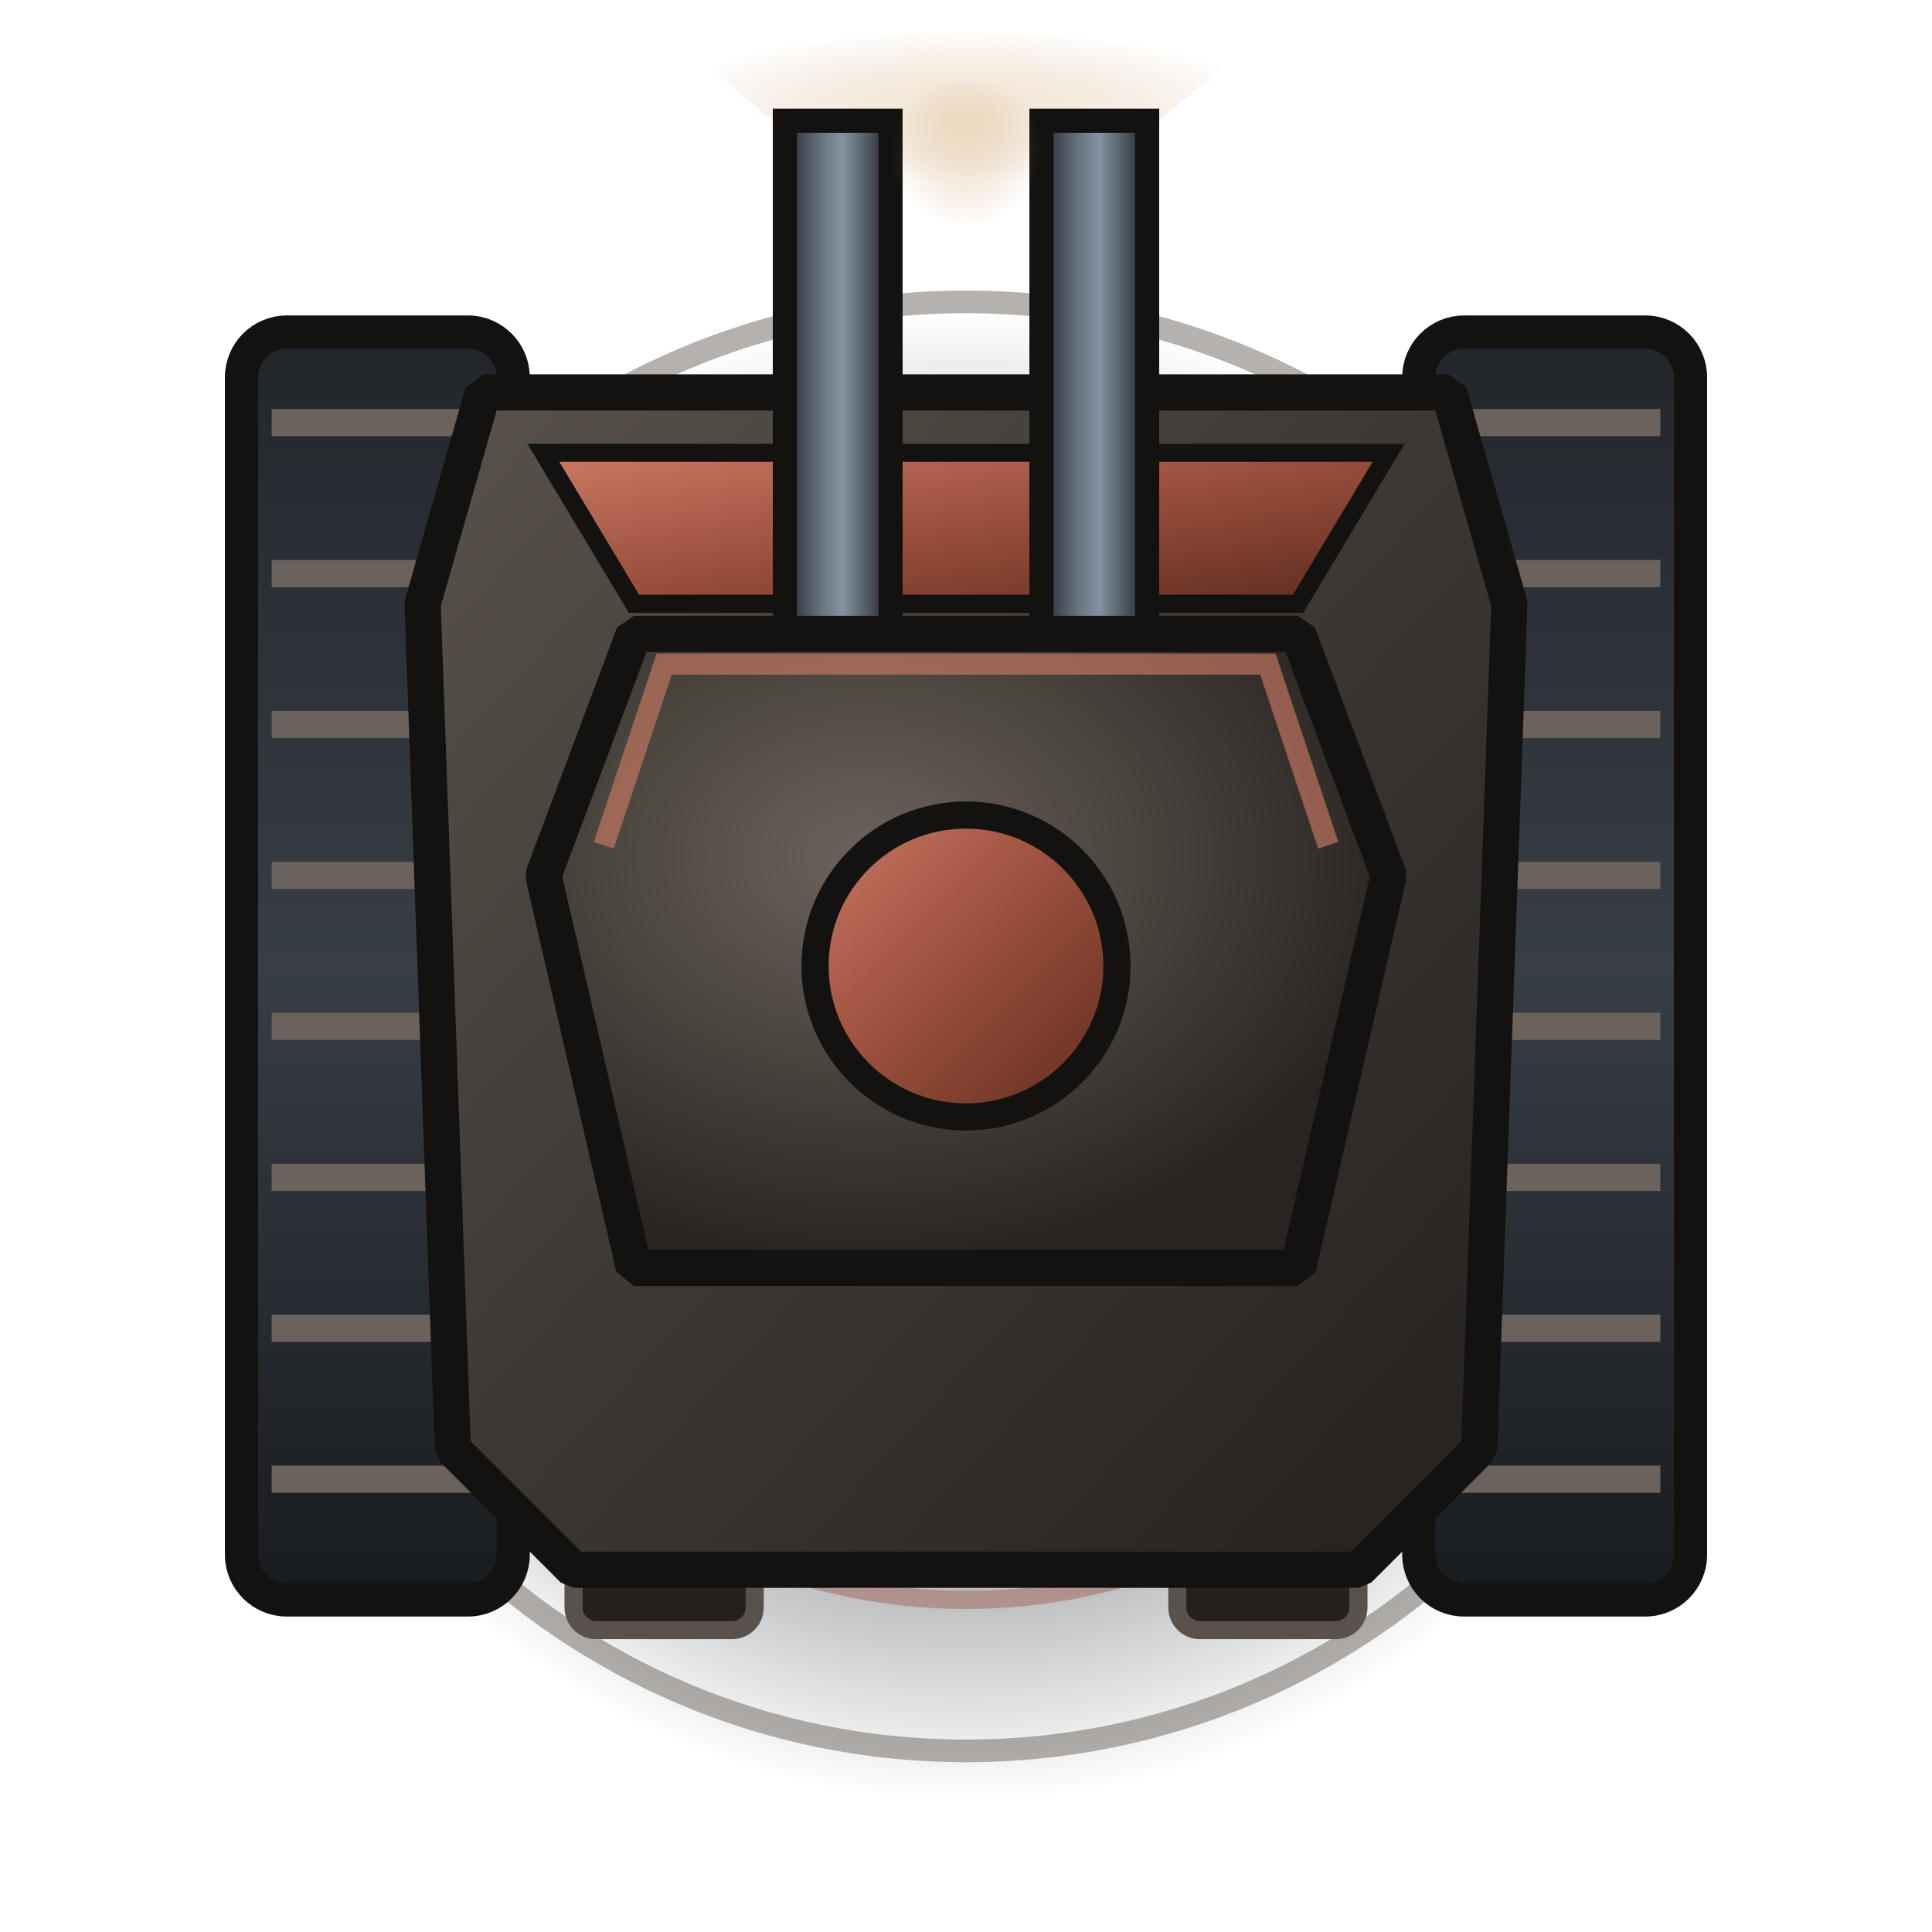
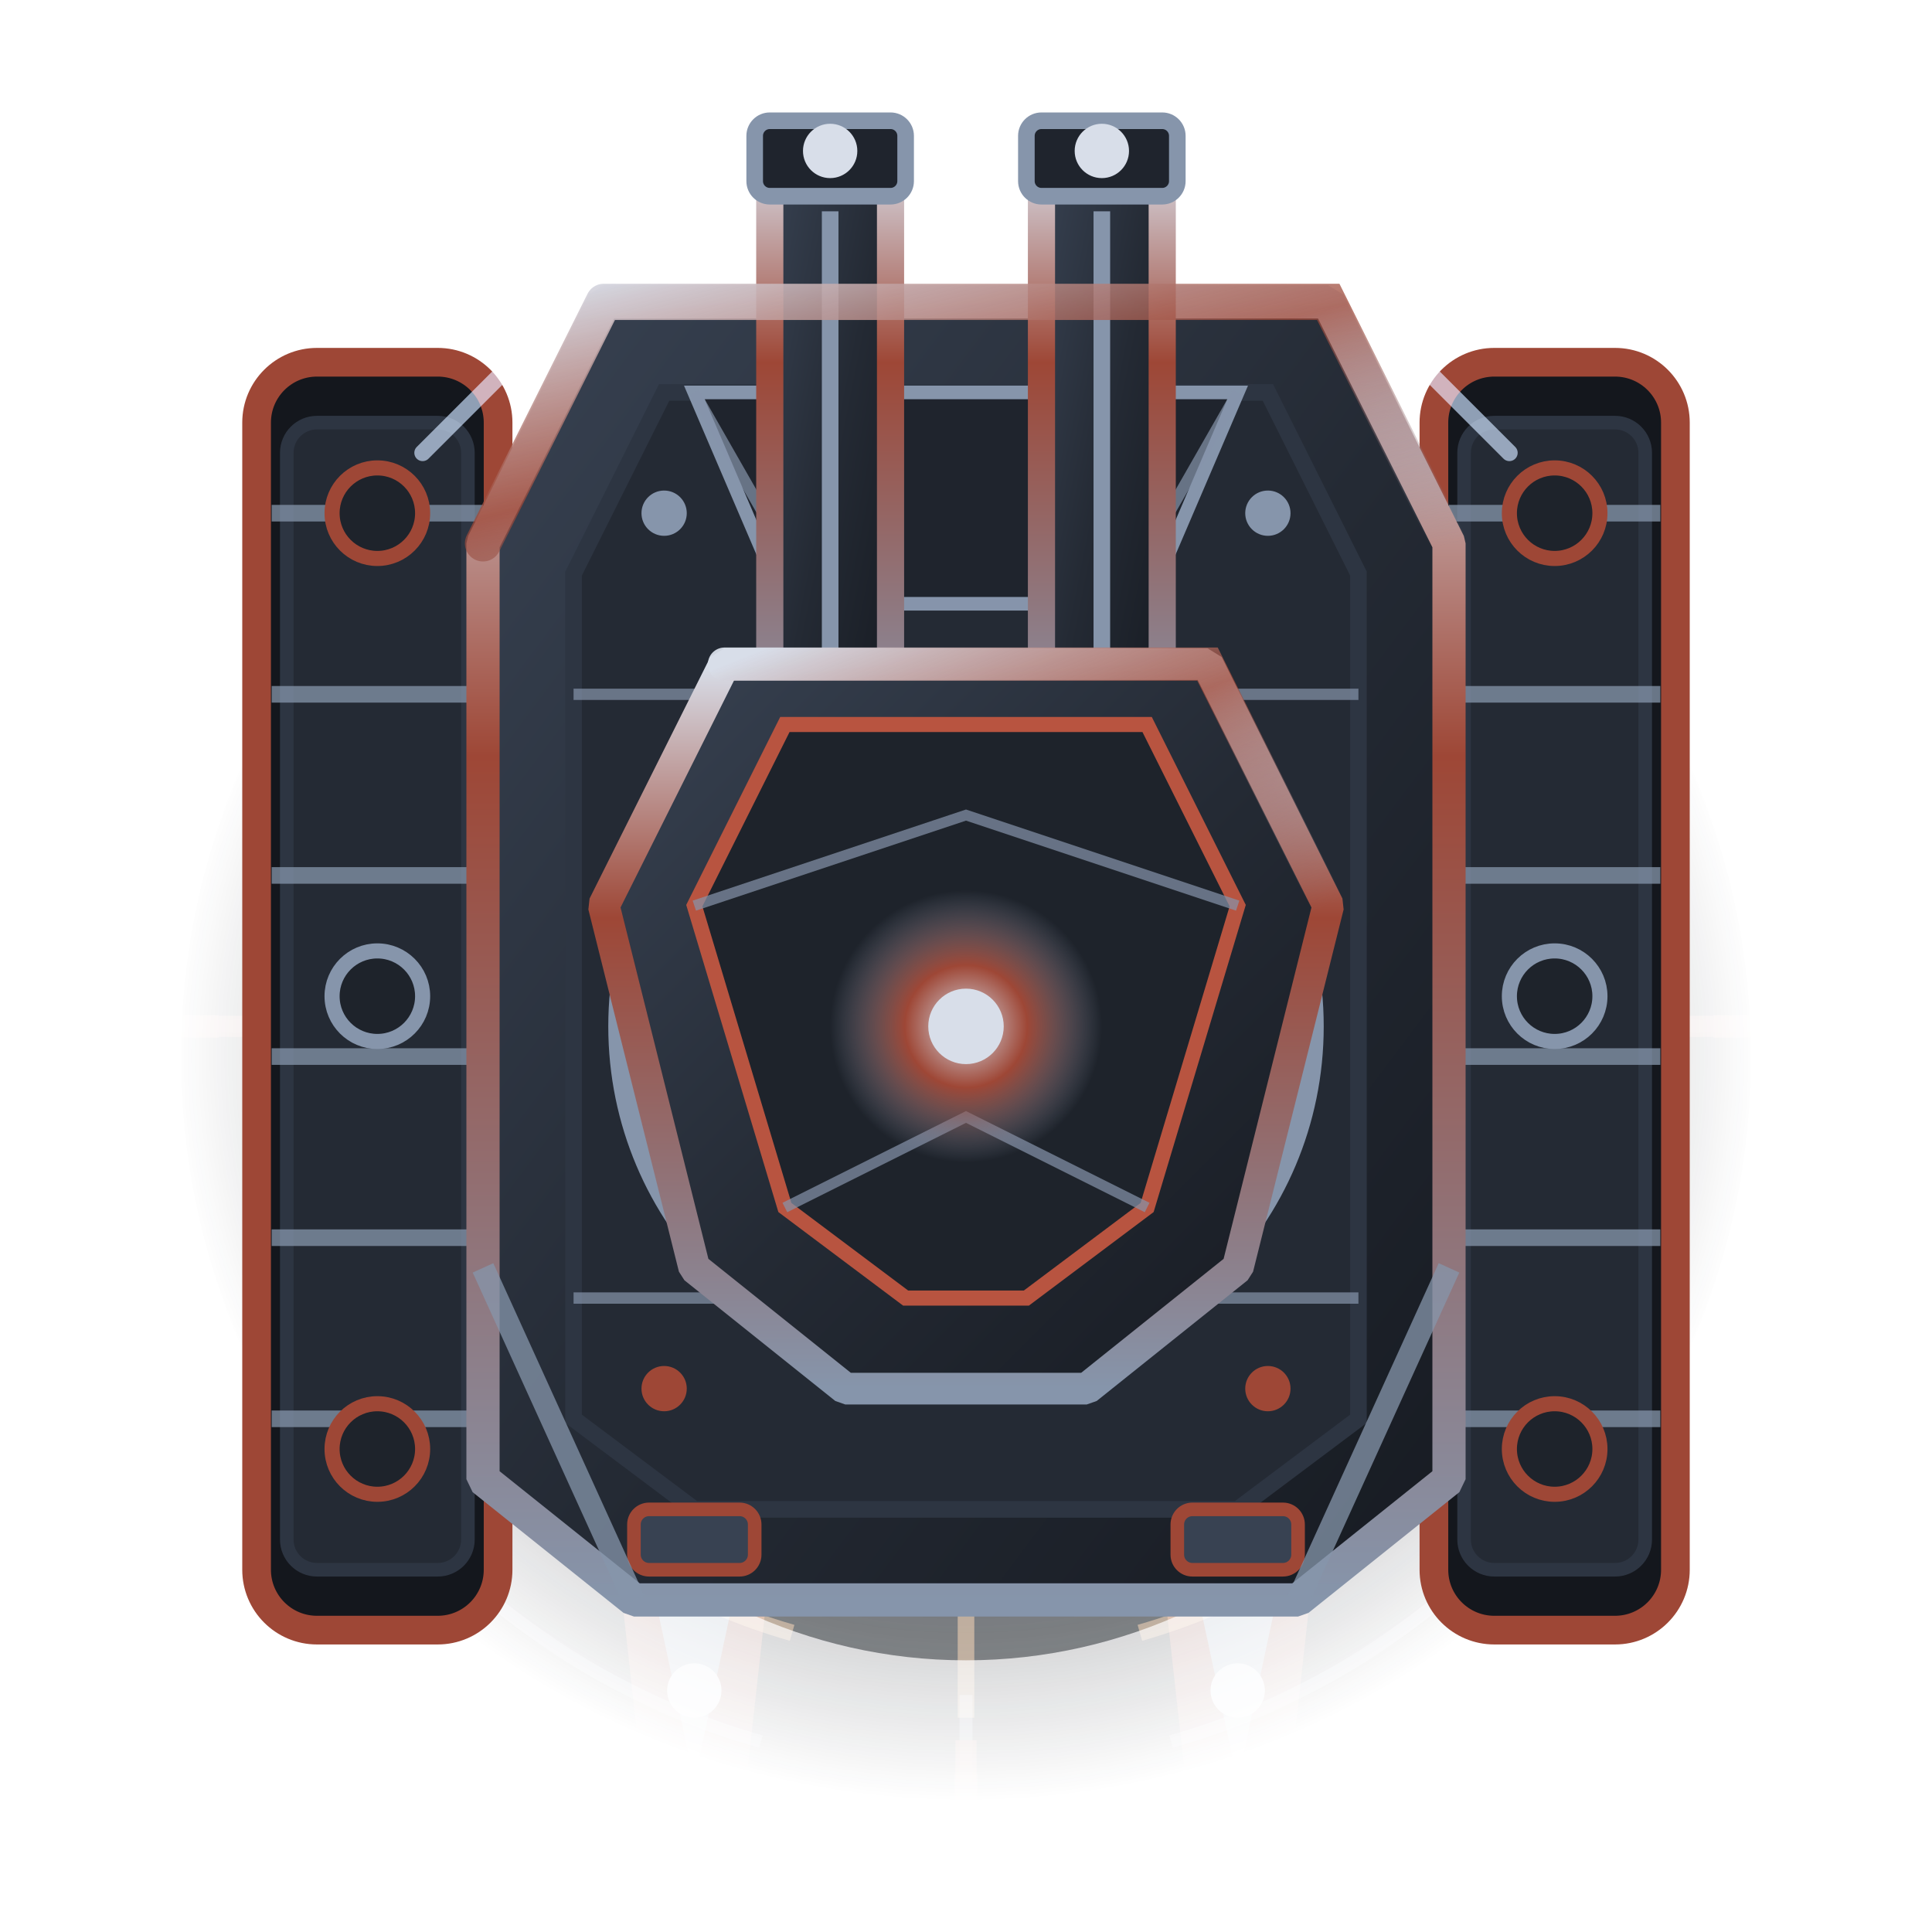
- <svg xmlns="http://www.w3.org/2000/svg" viewBox="0 0 128 128" width="128" height="128">
+ <svg xmlns="http://www.w3.org/2000/svg" viewBox="0 0 128 128" fill="none" data-rig-id="enemy-raider-rig" data-root-anchor="64,68" data-has-aura="true">
  <defs>
-     <radialGradient id="tb-shadow" cx="50%" cy="50%" r="50%">
-       <stop offset="0%" stop-color="#0b0d10" stop-opacity="0.72" />
-       <stop offset="68%" stop-color="#111419" stop-opacity="0.32" />
-       <stop offset="100%" stop-color="#111419" stop-opacity="0" />
+     <radialGradient id="rd-shadow-grad" cx="50%" cy="50%" r="50%">
+       <stop offset="0%" stop-color="#12151a" stop-opacity="0.72" />
+       <stop offset="62%" stop-color="#171b22" stop-opacity="0.32" />
+       <stop offset="100%" stop-color="#171b22" stop-opacity="0" />
    </radialGradient>
-     <linearGradient id="blued-hull" x1="0" y1="0" x2="1" y2="1">
-       <stop offset="0%" stop-color="#5c6878" />
-       <stop offset="45%" stop-color="#3f4854" />
-       <stop offset="100%" stop-color="#252b33" />
+     <radialGradient id="rd-aura-field" cx="50%" cy="50%" r="50%">
+       <stop offset="0%" stop-color="#b85440" stop-opacity="0.28" />
+       <stop offset="55%" stop-color="#8695ab" stop-opacity="0.14" />
+       <stop offset="100%" stop-color="#171b22" stop-opacity="0" />
+     </radialGradient>
+     <linearGradient id="rd-hull-obsidian" x1="0%" y1="0%" x2="100%" y2="100%">
+       <stop offset="0%" stop-color="#384252" />
+       <stop offset="52%" stop-color="#242a34" />
+       <stop offset="100%" stop-color="#171b22" />
    </linearGradient>
-     <radialGradient id="blued-turret" cx="38%" cy="35%" r="65%">
-       <stop offset="0%" stop-color="#6e7c8f" />
-       <stop offset="55%" stop-color="#444e5c" />
-       <stop offset="100%" stop-color="#262c35" />
-     </radialGradient>
-     <linearGradient id="tungsten-plate" x1="0" y1="0" x2="1" y2="1">
-       <stop offset="0%" stop-color="#738294" />
-       <stop offset="50%" stop-color="#4e5968" />
-       <stop offset="100%" stop-color="#2c333d" />
+     <linearGradient id="rd-neon-edge" x1="0%" y1="0%" x2="0%" y2="100%">
+       <stop offset="0%" stop-color="#d8dee9" />
+       <stop offset="35%" stop-color="#9e4736" />
+       <stop offset="100%" stop-color="#8695ab" />
    </linearGradient>
-     <linearGradient id="enemy-cast-hull" x1="0" y1="0" x2="1" y2="1">
-       <stop offset="0%" stop-color="#59524c" />
-       <stop offset="48%" stop-color="#3d3834" />
-       <stop offset="100%" stop-color="#24201e" />
+     <linearGradient id="rd-rim-glow" x1="0%" y1="0%" x2="100%" y2="100%">
+       <stop offset="0%" stop-color="#d8dee9" stop-opacity="0.95" />
+       <stop offset="45%" stop-color="#9e4736" stop-opacity="0.75" />
+       <stop offset="100%" stop-color="#8695ab" stop-opacity="0" />
    </linearGradient>
-     <radialGradient id="enemy-cast-turret" cx="38%" cy="35%" r="65%">
-       <stop offset="0%" stop-color="#6b625b" />
-       <stop offset="55%" stop-color="#47413c" />
-       <stop offset="100%" stop-color="#292421" />
-     </radialGradient>
-     <linearGradient id="steel-barrel" x1="0" y1="0" x2="1" y2="0">
-       <stop offset="0%" stop-color="#23282e" />
-       <stop offset="35%" stop-color="#697480" />
-       <stop offset="55%" stop-color="#8592a1" />
-       <stop offset="100%" stop-color="#1e2228" />
-     </linearGradient>
-     <linearGradient id="steel-tread" x1="0" y1="0" x2="0" y2="1">
-       <stop offset="0%" stop-color="#22262b" />
-       <stop offset="50%" stop-color="#383e46" />
-       <stop offset="100%" stop-color="#181b1f" />
-     </linearGradient>
-     <linearGradient id="brass-trim" x1="0" y1="0" x2="1" y2="1">
-       <stop offset="0%" stop-color="#d8b584" />
-       <stop offset="50%" stop-color="#b0804c" />
-       <stop offset="100%" stop-color="#634524" />
-     </linearGradient>
-     <linearGradient id="primer-trim" x1="0" y1="0" x2="1" y2="1">
-       <stop offset="0%" stop-color="#c97a63" />
-       <stop offset="50%" stop-color="#994e3b" />
-       <stop offset="100%" stop-color="#5c2b1f" />
-     </linearGradient>
-     <radialGradient id="warm-muzzle" cx="50%" cy="50%" r="50%">
-       <stop offset="0%" stop-color="#e3c598" stop-opacity="0.42" />
-       <stop offset="100%" stop-color="#c48f5a" stop-opacity="0" />
+     <radialGradient id="rd-core-glow" cx="50%" cy="50%" r="50%">
+       <stop offset="0%" stop-color="#d8dee9" />
+       <stop offset="45%" stop-color="#9e4736" />
+       <stop offset="100%" stop-color="#8695ab" stop-opacity="0" />
    </radialGradient>
  </defs>
-   <g id="part-shadow-cast" data-pivot="64,70" data-blend="multiply">
-     <ellipse cx="64" cy="70" rx="50" ry="50" fill="url(#tb-shadow)" />
+   <g id="part-shadow-cast" data-pivot="64,70" data-parent="root" data-z-index="1" data-blend="multiply" style="mix-blend-mode: multiply">
+     <ellipse cx="64" cy="70" rx="52" ry="50" fill="url(#rd-shadow-grad)" />
+     <ellipse cx="64" cy="68" rx="38" ry="42" fill="#12151a" fill-opacity="0.48" />
  </g>
-   <g id="part-aura-ring-outer" data-pivot="64,68" data-blend="normal">
-     <circle cx="64" cy="68" r="48" fill="none" stroke="#59524c" stroke-width="1.5" opacity="0.45" />
+   <g id="part-aura-ring-outer" data-pivot="64,68" data-parent="root" data-z-index="4" data-blend="screen" data-motion="spin-cw" style="mix-blend-mode: screen">
+     <circle cx="64" cy="68" r="58" fill="url(#rd-aura-field)" />
+     <path fill="none" stroke="#9e4736" stroke-width="1.5" stroke-opacity="0.72" d="M116.39,83.02 A54.5,54.5 0 0,1 79.02,120.39 M48.98,120.39 A54.5,54.5 0 0,1 11.61,83.02 M11.61,52.98 A54.5,54.5 0 0,1 48.98,15.61 M79.02,15.61 A54.5,54.5 0 0,1 116.39,52.98 M64,9.5 L64,18.5 M64,117.5 L64,126.5 M5.5,68 L14.5,68 M113.5,68 L122.5,68" stroke-linejoin="bevel" />
+     <path fill="none" stroke="#8695ab" stroke-width="0.85" stroke-opacity="0.58" d="M111.39,81.59 A49.3,49.3 0 0,1 77.59,115.39 M50.41,115.39 A49.3,49.3 0 0,1 16.61,81.59 M16.61,54.41 A49.3,49.3 0 0,1 50.41,20.61 M77.59,20.61 A49.3,49.3 0 0,1 111.39,54.41 M64,14.7 L64,23.7 M64,112.3 L64,121.3 M10.7,68 L19.7,68 M108.3,68 L117.3,68" stroke-linejoin="bevel" />
+     <line x1="111.3" y1="68" x2="120.5" y2="68" stroke="#9e4736" stroke-width="1.4" stroke-opacity="0.8" />
+     <line x1="97.4" y1="101.4" x2="104" y2="108" stroke="#c48f5a" stroke-width="1.4" stroke-opacity="0.8" />
+     <line x1="64" y1="115.3" x2="64" y2="124.5" stroke="#9e4736" stroke-width="1.4" stroke-opacity="0.8" />
+     <line x1="30.6" y1="101.4" x2="24" y2="108" stroke="#c48f5a" stroke-width="1.4" stroke-opacity="0.8" />
+     <line x1="16.7" y1="68" x2="7.5" y2="68" stroke="#9e4736" stroke-width="1.4" stroke-opacity="0.8" />
+     <line x1="30.6" y1="34.6" x2="24" y2="28" stroke="#c48f5a" stroke-width="1.4" stroke-opacity="0.8" />
+     <line x1="64" y1="20.7" x2="64" y2="11.5" stroke="#9e4736" stroke-width="1.4" stroke-opacity="0.8" />
+     <line x1="97.4" y1="34.6" x2="104" y2="28" stroke="#c48f5a" stroke-width="1.4" stroke-opacity="0.8" />
+     <rect x="100.3" y="104.3" width="4.4" height="4.4" fill="#c48f5a" stroke="#12151a" stroke-width="0.7" />
+     <rect x="23.3" y="104.3" width="4.4" height="4.4" fill="#c48f5a" stroke="#12151a" stroke-width="0.7" />
+     <rect x="23.3" y="27.3" width="4.4" height="4.4" fill="#c48f5a" stroke="#12151a" stroke-width="0.7" />
+     <rect x="100.3" y="27.3" width="4.4" height="4.4" fill="#c48f5a" stroke="#12151a" stroke-width="0.7" />
  </g>
-   <g id="part-aura-ring-inner" data-pivot="64,68" data-blend="normal">
-     <circle cx="64" cy="68" r="38" fill="none" stroke="#994e3b" stroke-width="1.2" opacity="0.4" />
+   <g id="part-aura-ring-inner" data-pivot="64,68" data-parent="root" data-z-index="5" data-blend="screen" data-motion="spin-ccw" style="mix-blend-mode: screen">
+     <path fill="none" stroke="#c48f5a" stroke-width="1.1" stroke-opacity="0.68" d="M104.18,79.52 A41.8,41.8 0 0,1 75.52,108.18 M52.48,108.18 A41.8,41.8 0 0,1 23.82,79.52 M23.82,56.48 A41.8,41.8 0 0,1 52.48,27.82 M75.52,27.82 A41.8,41.8 0 0,1 104.18,56.48 M64,22.2 L64,31.2 M64,104.8 L64,113.8 M18.2,68 L27.2,68 M100.8,68 L109.8,68" stroke-linejoin="bevel" />
+     <circle cx="105.8" cy="68" r="2.0" fill="#9e4736" stroke="#12151a" stroke-width="0.65" />
+     <circle cx="84.9" cy="104.2" r="2.0" fill="#9e4736" stroke="#12151a" stroke-width="0.65" />
+     <circle cx="43.1" cy="104.2" r="2.0" fill="#9e4736" stroke="#12151a" stroke-width="0.65" />
+     <circle cx="22.2" cy="68" r="2.0" fill="#9e4736" stroke="#12151a" stroke-width="0.65" />
+     <circle cx="43.1" cy="31.8" r="2.0" fill="#9e4736" stroke="#12151a" stroke-width="0.65" />
+     <circle cx="84.9" cy="31.8" r="2.0" fill="#9e4736" stroke="#12151a" stroke-width="0.65" />
  </g>
-   <g id="part-light-cone-main" data-pivot="64,46" data-blend="screen">
-     <polygon points="56,12 44,2 84,2 72,12" fill="url(#warm-muzzle)" />
+   <g id="part-light-cone-main" data-pivot="64,50" data-parent="part-turret-body" data-z-index="8" data-blend="screen" style="mix-blend-mode: screen">
+     <polygon points="64,50 38,6 90,6" fill="url(#rd-aura-field)" opacity="0.65" />
+     <line x1="55" y1="48" x2="46" y2="6" stroke="#9e4736" stroke-width="0.7" />
+     <line x1="73" y1="48" x2="82" y2="6" stroke="#8695ab" stroke-width="0.7" />
  </g>
-   <g id="part-exhaust-plume-L" data-pivot="44,106" data-blend="normal">
-     <rect x="38" y="100" width="12" height="8" rx="1.5" fill="#24201e" stroke="#59524c" stroke-width="1.2" />
+   <g id="part-exhaust-plume-L" data-pivot="46,106" data-parent="part-hull-chassis" data-z-index="10" data-blend="screen" data-motion="scale-pulse" style="mix-blend-mode: screen">
+     <polygon points="41,104 51,104 49,122 46,126 43,122" fill="#9e4736" fill-opacity="0.8" />
+     <polygon points="43,104 49,104 46,118" fill="#8695ab" />
+     <circle cx="46" cy="112" r="1.8" fill="#d8dee9" />
  </g>
-   <g id="part-exhaust-plume-R" data-pivot="84,106" data-blend="normal">
-     <rect x="78" y="100" width="12" height="8" rx="1.5" fill="#24201e" stroke="#59524c" stroke-width="1.2" />
+   <g id="part-exhaust-plume-R" data-pivot="82,106" data-parent="part-hull-chassis" data-z-index="10" data-blend="screen" data-motion="scale-pulse" style="mix-blend-mode: screen">
+     <polygon points="77,104 87,104 85,122 82,126 79,122" fill="#9e4736" fill-opacity="0.8" />
+     <polygon points="79,104 85,104 82,118" fill="#8695ab" />
+     <circle cx="82" cy="112" r="1.8" fill="#d8dee9" />
  </g>
-   <g id="part-track-left" data-pivot="26,68" data-blend="normal">
-     <rect x="16" y="22" width="18" height="84" rx="3" fill="url(#steel-tread)" stroke="#141210" stroke-width="2.2" />
-     <path d="M18,28 H32 M18,38 H32 M18,48 H32 M18,58 H32 M18,68 H32 M18,78 H32 M18,88 H32 M18,98 H32" stroke="#6b625b" stroke-width="1.8" />
+   <g id="part-track-left" data-pivot="26,68" data-parent="part-hull-chassis" data-z-index="15" data-blend="normal" data-motion="scroll-uv-left">
+     <rect x="17" y="24" width="16" height="84" rx="4" fill="#14171d" stroke="#9e4736" stroke-width="1.9" />
+     <rect x="19" y="28" width="12" height="76" rx="2" fill="#242a34" stroke="#2d3542" stroke-width="0.9" />
+     <path d="M18 34 H32 M18 46 H32 M18 58 H32 M18 70 H32 M18 82 H32 M18 94 H32" stroke="#8695ab" stroke-width="1.1" stroke-opacity="0.75" />
+     <circle cx="25" cy="34" r="3" fill="#1e232b" stroke="#9e4736" stroke-width="1.0" />
+     <circle cx="25" cy="66" r="3" fill="#1e232b" stroke="#8695ab" stroke-width="1.0" />
+     <circle cx="25" cy="96" r="3" fill="#1e232b" stroke="#9e4736" stroke-width="1.0" />
  </g>
-   <g id="part-track-right" data-pivot="102,68" data-blend="normal">
-     <rect x="94" y="22" width="18" height="84" rx="3" fill="url(#steel-tread)" stroke="#141210" stroke-width="2.2" />
-     <path d="M96,28 H110 M96,38 H110 M96,48 H110 M96,58 H110 M96,68 H110 M96,78 H110 M96,88 H110 M96,98 H110" stroke="#6b625b" stroke-width="1.8" />
+   <g id="part-track-right" data-pivot="102,68" data-parent="part-hull-chassis" data-z-index="15" data-blend="normal" data-motion="scroll-uv-right">
+     <rect x="95" y="24" width="16" height="84" rx="4" fill="#14171d" stroke="#9e4736" stroke-width="1.9" />
+     <rect x="97" y="28" width="12" height="76" rx="2" fill="#242a34" stroke="#2d3542" stroke-width="0.9" />
+     <path d="M96 34 H110 M96 46 H110 M96 58 H110 M96 70 H110 M96 82 H110 M96 94 H110" stroke="#8695ab" stroke-width="1.1" stroke-opacity="0.75" />
+     <circle cx="103" cy="34" r="3" fill="#1e232b" stroke="#9e4736" stroke-width="1.0" />
+     <circle cx="103" cy="66" r="3" fill="#1e232b" stroke="#8695ab" stroke-width="1.0" />
+     <circle cx="103" cy="96" r="3" fill="#1e232b" stroke="#9e4736" stroke-width="1.0" />
  </g>
-   <g id="part-hull-chassis" data-pivot="64,68" data-blend="normal">
-     <polygon points="32,26 96,26 100,40 98,96 90,104 38,104 30,96 28,40" fill="url(#enemy-cast-hull)" stroke="#141210" stroke-width="2.4" stroke-linejoin="bevel" />
-     <polygon points="36,30 92,30 86,40 42,40" fill="url(#primer-trim)" stroke="#141210" stroke-width="1.2" />
+   <g id="part-hull-chassis" data-pivot="64,68" data-parent="root" data-z-index="25" data-blend="normal">
+     <polygon points="40,20 88,20 96,36 96,98 86,106 42,106 32,98 32,36" fill="url(#rd-hull-obsidian)" stroke="url(#rd-neon-edge)" stroke-width="2.2" stroke-linejoin="bevel" />
+     <polygon points="44,26 84,26 90,38 90,94 82,100 46,100 38,94 38,38" fill="#242a34" stroke="#2d3542" stroke-width="1.1" />
+     <polygon points="46,26 82,26 76,40 52,40" fill="#1f242d" stroke="#8695ab" stroke-width="0.9" />
+     <path d="M38 46 H90 M38 86 H90 M46 26 L54 40 H74 L82 26" stroke="#8695ab" stroke-width="0.75" stroke-opacity="0.7" />
+     <rect x="42" y="100" width="8" height="4" rx="1" fill="#384252" stroke="#9e4736" stroke-width="0.9" />
+     <rect x="78" y="100" width="8" height="4" rx="1" fill="#384252" stroke="#9e4736" stroke-width="0.9" />
+     <circle cx="44" cy="34" r="1.5" fill="#8695ab" />
+     <circle cx="84" cy="34" r="1.5" fill="#8695ab" />
+     <circle cx="44" cy="92" r="1.5" fill="#9e4736" />
+     <circle cx="84" cy="92" r="1.5" fill="#9e4736" />
+     <circle cx="52" cy="58" r="1.5" fill="#c48f5a" stroke="#12151a" stroke-width="0.6" />
+     <circle cx="76" cy="58" r="1.5" fill="#c48f5a" stroke="#12151a" stroke-width="0.6" />
+     <circle cx="52" cy="78" r="1.5" fill="#c48f5a" stroke="#12151a" stroke-width="0.6" />
+     <circle cx="76" cy="78" r="1.5" fill="#c48f5a" stroke="#12151a" stroke-width="0.6" />
  </g>
-   <g id="part-barrel-plasma-L" data-pivot="56,48" data-blend="normal">
-     <rect x="52" y="8" width="7" height="38" fill="url(#steel-barrel)" stroke="#141210" stroke-width="1.6" />
+   <g id="part-barrel-plasma-L" data-pivot="55,50" data-parent="part-turret-body" data-z-index="35" data-blend="normal" data-motion="recoil-y-alt-L">
+     <circle cx="55" cy="50" r="6" fill="#1e232b" stroke="#9e4736" stroke-width="1.5" />
+     <rect x="51" y="10" width="8" height="40" rx="2" fill="url(#rd-hull-obsidian)" stroke="url(#rd-neon-edge)" stroke-width="1.8" />
+     <rect x="50" y="8" width="10" height="5" rx="1" fill="#1f242d" stroke="#8695ab" stroke-width="1.1" />
+     <line x1="55" y1="14" x2="55" y2="44" stroke="#8695ab" stroke-width="1.1" />
+     <circle cx="55" cy="10" r="1.8" fill="#d8dee9" />
  </g>
-   <g id="part-barrel-plasma-R" data-pivot="72,48" data-blend="normal">
-     <rect x="69" y="8" width="7" height="38" fill="url(#steel-barrel)" stroke="#141210" stroke-width="1.6" />
+   <g id="part-barrel-plasma-R" data-pivot="73,50" data-parent="part-turret-body" data-z-index="35" data-blend="normal" data-motion="recoil-y-alt-R">
+     <circle cx="73" cy="50" r="6" fill="#1e232b" stroke="#9e4736" stroke-width="1.5" />
+     <rect x="69" y="10" width="8" height="40" rx="2" fill="url(#rd-hull-obsidian)" stroke="url(#rd-neon-edge)" stroke-width="1.8" />
+     <rect x="68" y="8" width="10" height="5" rx="1" fill="#1f242d" stroke="#8695ab" stroke-width="1.1" />
+     <line x1="73" y1="14" x2="73" y2="44" stroke="#8695ab" stroke-width="1.1" />
+     <circle cx="73" cy="10" r="1.8" fill="#d8dee9" />
  </g>
-   <g id="part-turret-body" data-pivot="64,68" data-blend="normal">
-     <polygon points="42,42 86,42 92,58 86,84 42,84 36,58" fill="url(#enemy-cast-turret)" stroke="#141210" stroke-width="2.4" stroke-linejoin="bevel" />
-     <circle cx="64" cy="64" r="10" fill="url(#primer-trim)" stroke="#141210" stroke-width="1.8" />
+   <g id="part-turret-body" data-pivot="64,68" data-parent="part-hull-chassis" data-z-index="40" data-blend="normal" data-motion="aim-rotate-360">
+     <circle cx="64" cy="68" r="23" fill="#14171d" stroke="#8695ab" stroke-width="1.4" />
+     <polygon points="48,44 80,44 88,60 82,84 72,92 56,92 46,84 40,60" fill="url(#rd-hull-obsidian)" stroke="url(#rd-neon-edge)" stroke-width="2.1" stroke-linejoin="bevel" />
+     <polygon points="52,48 76,48 82,60 76,80 68,86 60,86 52,80 46,60" fill="#1e232b" stroke="#b85440" stroke-width="1.0" />
+     <path d="M46 60 L64 54 L82 60 M52 80 L64 74 L76 80" stroke="#8695ab" stroke-width="0.7" stroke-opacity="0.7" />
+     <circle cx="64" cy="68" r="9" fill="url(#rd-core-glow)" />
+     <circle cx="64" cy="68" r="2.5" fill="#d8dee9" />
  </g>
-   <g id="part-light-rim-body" data-pivot="64,68" data-blend="plus-lighter">
-     <polyline points="40,56 44,44 84,44 88,56" fill="none" stroke="#c97a63" stroke-width="1.4" opacity="0.65" />
+   <g id="part-light-rim-body" data-pivot="64,68" data-parent="part-hull-chassis" data-z-index="45" data-blend="plus-lighter" style="mix-blend-mode: plus-lighter">
+     <path d="M40 20 H88 L96 36 M32 36 L40 20" stroke="url(#rd-rim-glow)" stroke-width="2.4" stroke-linecap="round" />
+     <path d="M48 44 H80 L88 60" stroke="url(#rd-rim-glow)" stroke-width="2.2" stroke-linecap="round" />
+     <line x1="32" y1="84" x2="42" y2="106" stroke="#8695ab" stroke-width="1.5" stroke-opacity="0.75" />
+     <line x1="96" y1="84" x2="86" y2="106" stroke="#8695ab" stroke-width="1.5" stroke-opacity="0.75" />
  </g>
-   <g id="part-aura-corona-top" data-pivot="64,68" data-blend="screen">
-     <circle cx="64" cy="10" r="5" fill="url(#warm-muzzle)" />
+   <g id="part-aura-corona-top" data-pivot="64,68" data-parent="root" data-z-index="65" data-blend="screen" data-motion="pulse-breathe" style="mix-blend-mode: screen">
+     <path d="M28 30 L36 22 L32 14 M100 30 L92 22 L96 14" stroke="#8695ab" stroke-width="1.1" stroke-linecap="round" />
+     <circle cx="32" cy="14" r="2.0" fill="#d8dee9" />
+     <circle cx="96" cy="14" r="2.0" fill="#d8dee9" />
+     <circle cx="64" cy="8" r="2.0" fill="#9e4736" />
  </g>
</svg>
